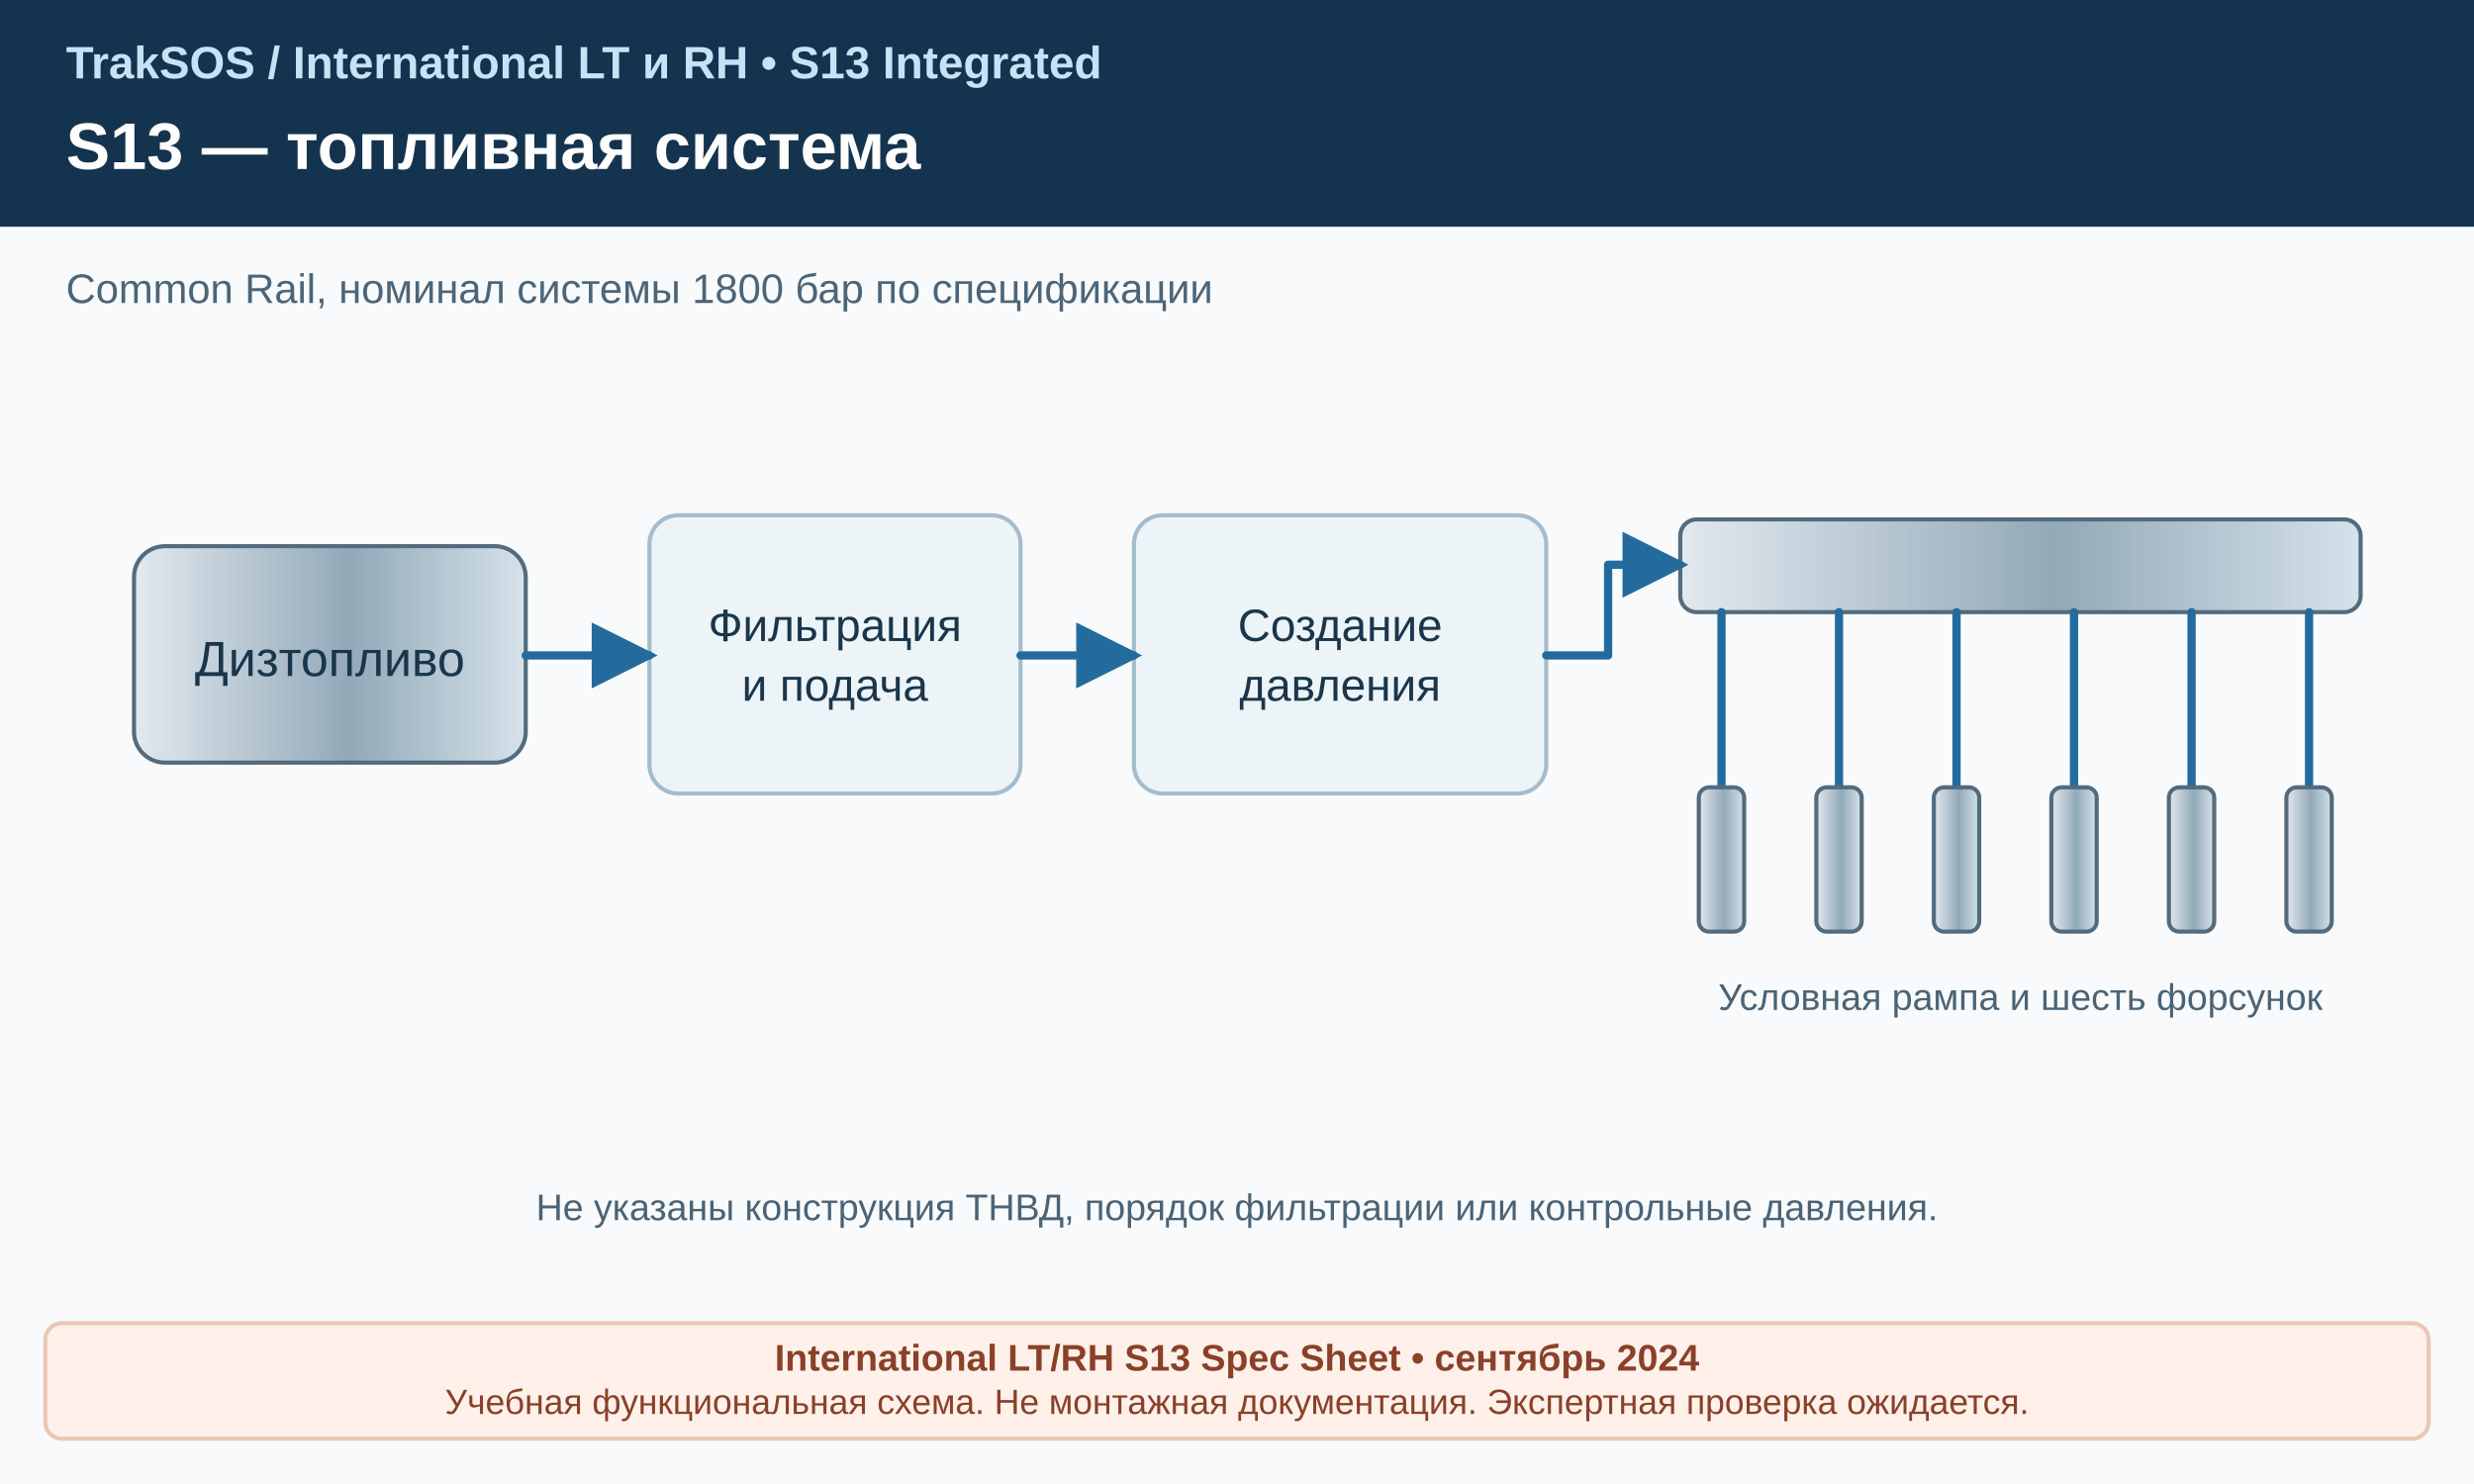
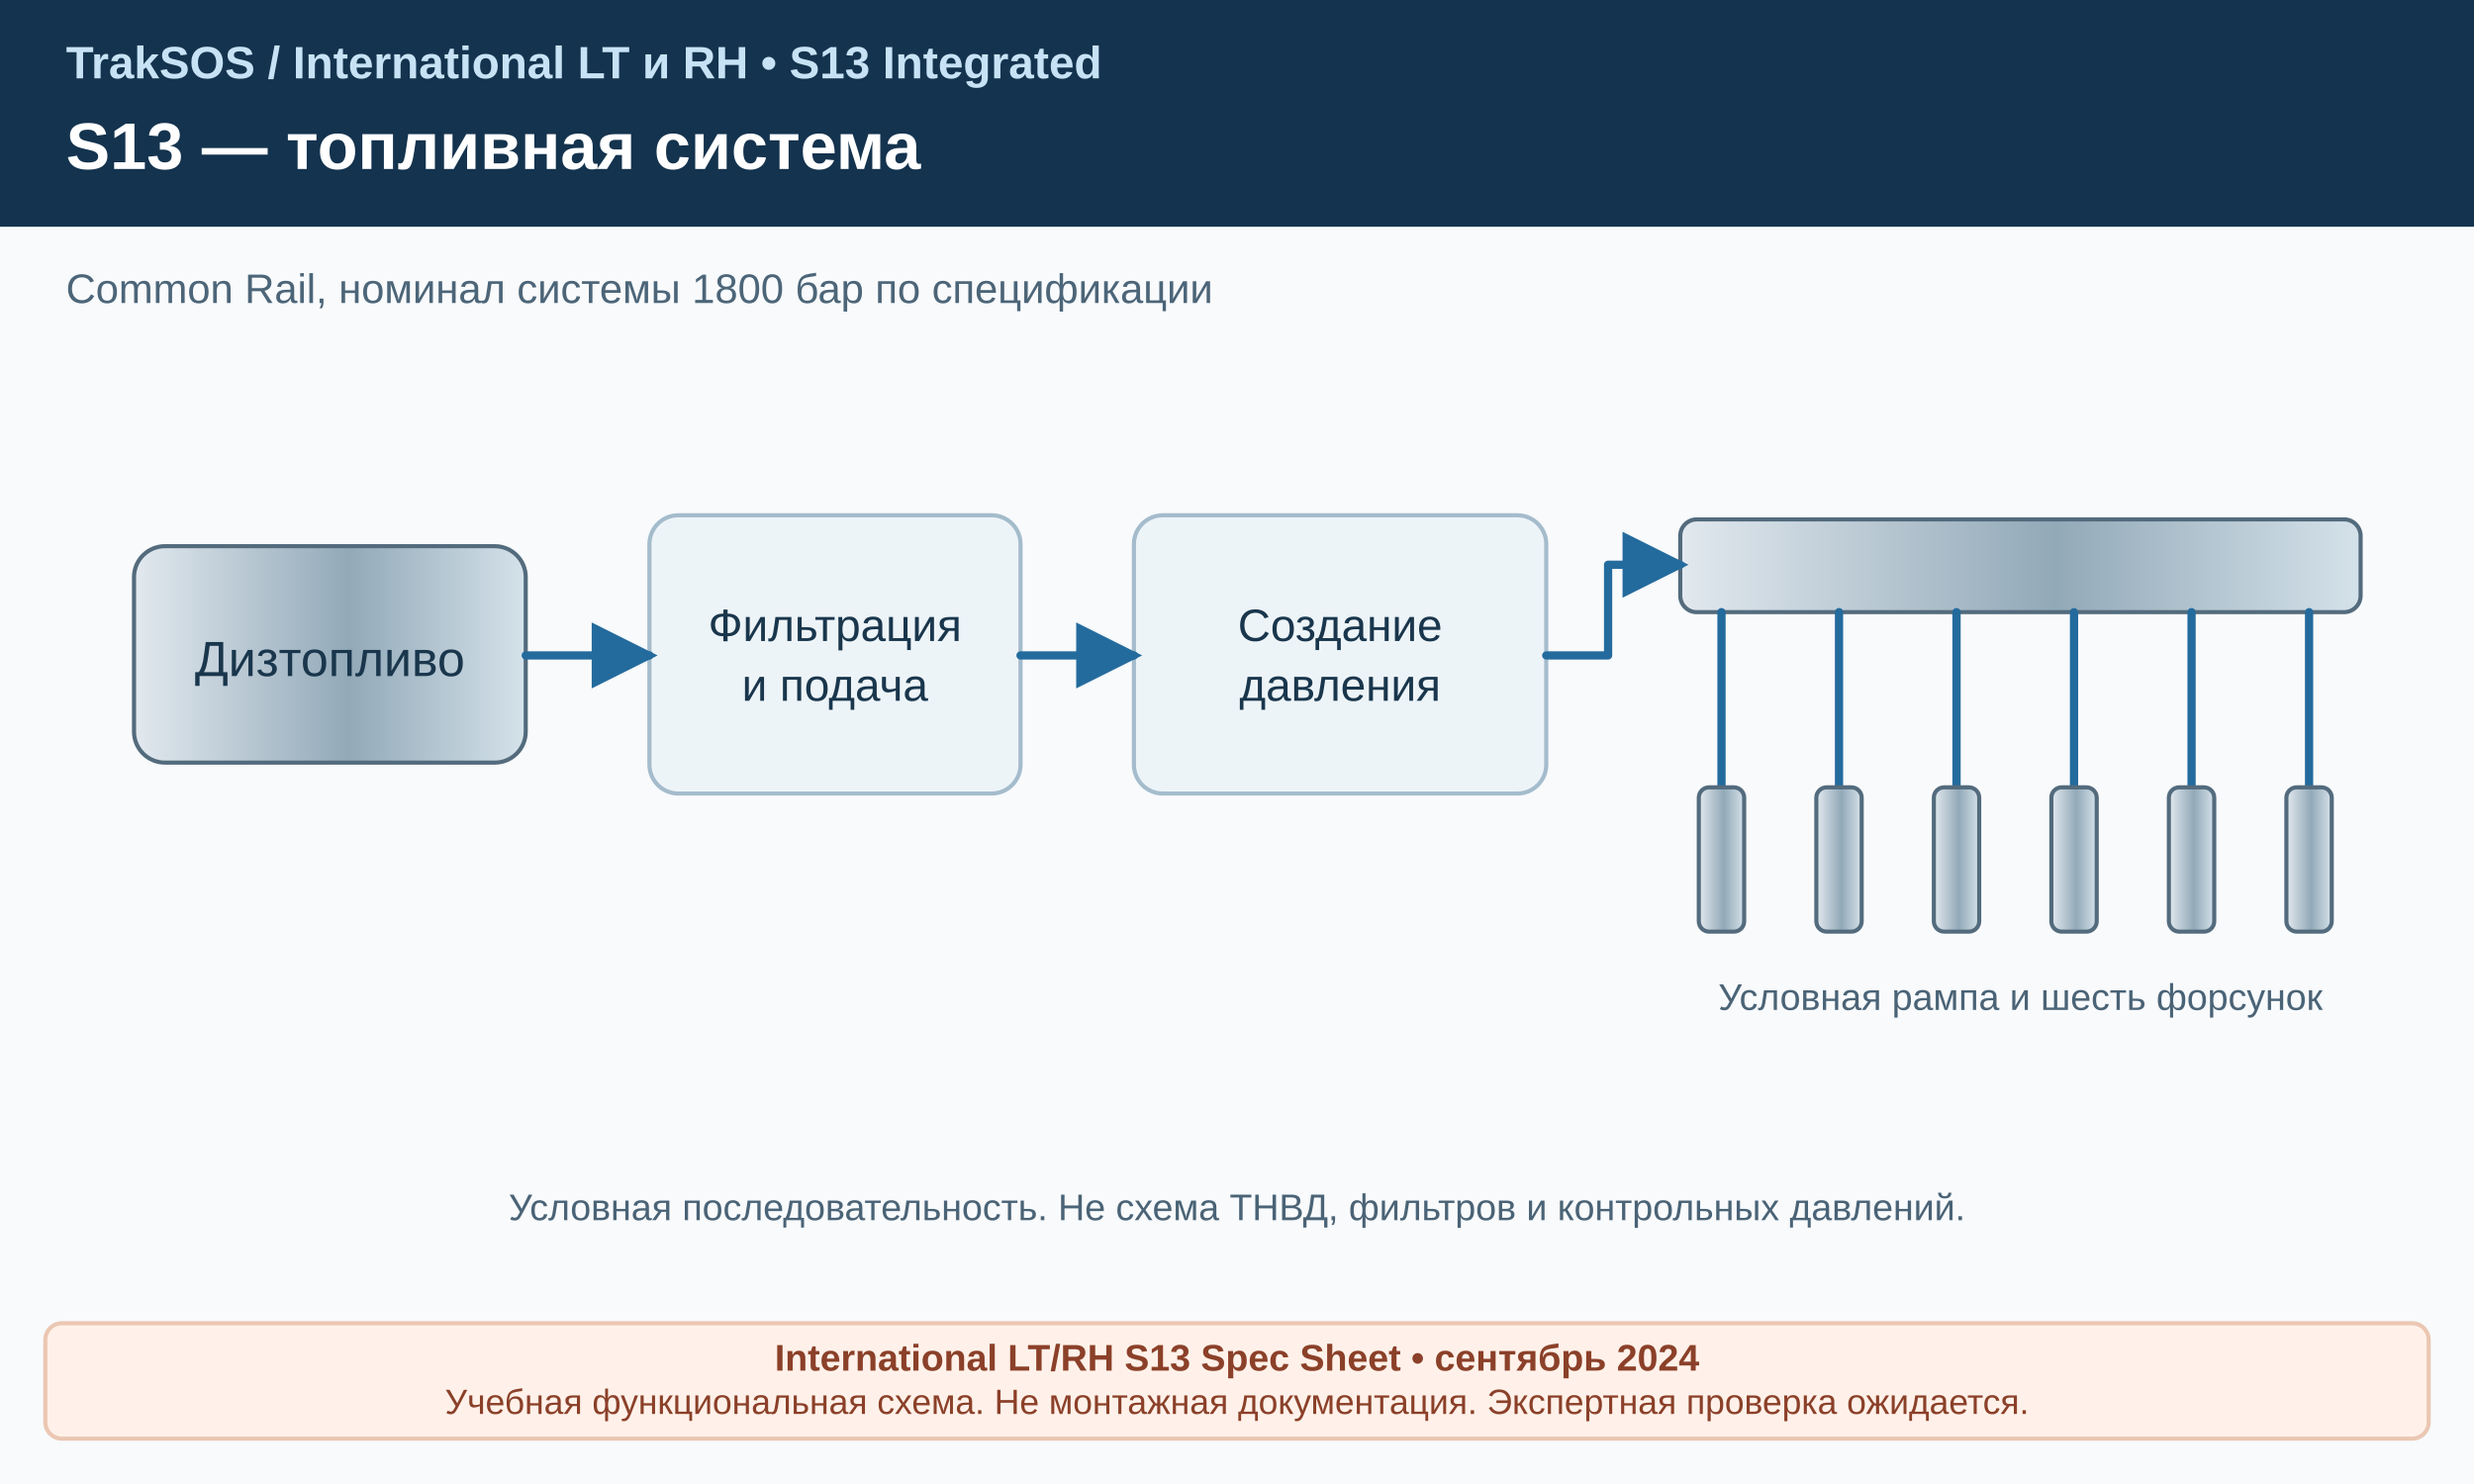
<svg xmlns="http://www.w3.org/2000/svg" width="1200" height="720" viewBox="0 0 1200 720" role="img" aria-label="S13 — топливная система">
  <defs>
    <marker id="a" markerWidth="8" markerHeight="8" refX="7" refY="4" orient="auto">
      <path d="M0 0L8 4L0 8Z" fill="#246b9d" />
    </marker>
    <linearGradient id="m">
      <stop stop-color="#e2e9ef" />
      <stop offset=".55" stop-color="#92a9b8" />
      <stop offset="1" stop-color="#d5e2ea" />
    </linearGradient>
  </defs>
  <g font-family="Arial,sans-serif">
    <rect width="1200" height="720" fill="#f8fafc" />
    <rect width="1200" height="110" fill="#14334e" />
    <text x="32" y="38" text-anchor="start" font-size="22" fill="#c7e2f5" font-weight="700">TrakSOS / International LT и RH • S13 Integrated</text>
    <text x="32" y="82" text-anchor="start" font-size="32" fill="white" font-weight="700">S13 — топливная система</text>
    <text x="32" y="147" text-anchor="start" font-size="20" fill="#4c6578" font-weight="500">Common Rail, номинал системы 1800 бар по спецификации</text>
    <rect x="65" y="265" width="190" height="105" rx="15" fill="url(#m)" stroke="#536b7d" stroke-width="2" />
    <text x="160" y="328" text-anchor="middle" font-size="24" fill="#19364c" font-weight="500">Дизтопливо</text>
    <rect x="315" y="250" width="180" height="135" rx="14" fill="#edf4f8" stroke="#a4bccc" stroke-width="2" />
    <text x="405" y="311" text-anchor="middle" font-size="22" fill="#19364c" font-weight="500">Фильтрация</text>
    <text x="405" y="340" text-anchor="middle" font-size="22" fill="#19364c" font-weight="500">и подача</text>
    <rect x="550" y="250" width="200" height="135" rx="14" fill="#edf4f8" stroke="#a4bccc" stroke-width="2" />
    <text x="650" y="311" text-anchor="middle" font-size="22" fill="#19364c" font-weight="500">Создание</text>
    <text x="650" y="340" text-anchor="middle" font-size="22" fill="#19364c" font-weight="500">давления</text>
    <rect x="815" y="252" width="330" height="45" rx="8" fill="url(#m)" stroke="#536b7d" stroke-width="2" />
    <path d="M835 297v85" fill="none" stroke="#246b9d" stroke-width="4" stroke-linecap="round" stroke-linejoin="round" />
    <rect x="824" y="382" width="22" height="70" rx="5" fill="url(#m)" stroke="#536b7d" stroke-width="2" />
    <path d="M892 297v85" fill="none" stroke="#246b9d" stroke-width="4" stroke-linecap="round" stroke-linejoin="round" />
    <rect x="881" y="382" width="22" height="70" rx="5" fill="url(#m)" stroke="#536b7d" stroke-width="2" />
    <path d="M949 297v85" fill="none" stroke="#246b9d" stroke-width="4" stroke-linecap="round" stroke-linejoin="round" />
    <rect x="938" y="382" width="22" height="70" rx="5" fill="url(#m)" stroke="#536b7d" stroke-width="2" />
    <path d="M1006 297v85" fill="none" stroke="#246b9d" stroke-width="4" stroke-linecap="round" stroke-linejoin="round" />
    <rect x="995" y="382" width="22" height="70" rx="5" fill="url(#m)" stroke="#536b7d" stroke-width="2" />
    <path d="M1063 297v85" fill="none" stroke="#246b9d" stroke-width="4" stroke-linecap="round" stroke-linejoin="round" />
    <rect x="1052" y="382" width="22" height="70" rx="5" fill="url(#m)" stroke="#536b7d" stroke-width="2" />
    <path d="M1120 297v85" fill="none" stroke="#246b9d" stroke-width="4" stroke-linecap="round" stroke-linejoin="round" />
    <rect x="1109" y="382" width="22" height="70" rx="5" fill="url(#m)" stroke="#536b7d" stroke-width="2" />
    <path d="M255 318H315" fill="none" stroke="#246b9d" stroke-width="4" stroke-linecap="round" stroke-linejoin="round" marker-end="url(#a)" />
    <path d="M495 318H550" fill="none" stroke="#246b9d" stroke-width="4" stroke-linecap="round" stroke-linejoin="round" marker-end="url(#a)" />
    <path d="M750 318H780V274H815" fill="none" stroke="#246b9d" stroke-width="4" stroke-linecap="round" stroke-linejoin="round" marker-end="url(#a)" />
    <text x="980" y="490" text-anchor="middle" font-size="18" fill="#4a6376" font-weight="500">Условная рампа и шесть форсунок</text>
-     <text x="600" y="592" text-anchor="middle" font-size="18" fill="#4a6376" font-weight="500">Не указаны конструкция ТНВД, порядок фильтрации или контрольные давления.</text>
+     <text x="600" y="592" text-anchor="middle" font-size="18" fill="#4a6376" font-weight="500">Условная последовательность. Не схема ТНВД, фильтров и контрольных давлений.</text>
    <rect x="22" y="642" width="1156" height="56" rx="8" fill="#fff1e9" stroke="#ebc7b3" stroke-width="2" />
    <text x="600" y="665" text-anchor="middle" font-size="18" fill="#8b4029" font-weight="600">International LT/RH S13 Spec Sheet • сентябрь 2024</text>
    <text x="600" y="686" text-anchor="middle" font-size="17" fill="#8b4029" font-weight="500">Учебная функциональная схема. Не монтажная документация. Экспертная проверка ожидается.</text>
  </g>
</svg>
